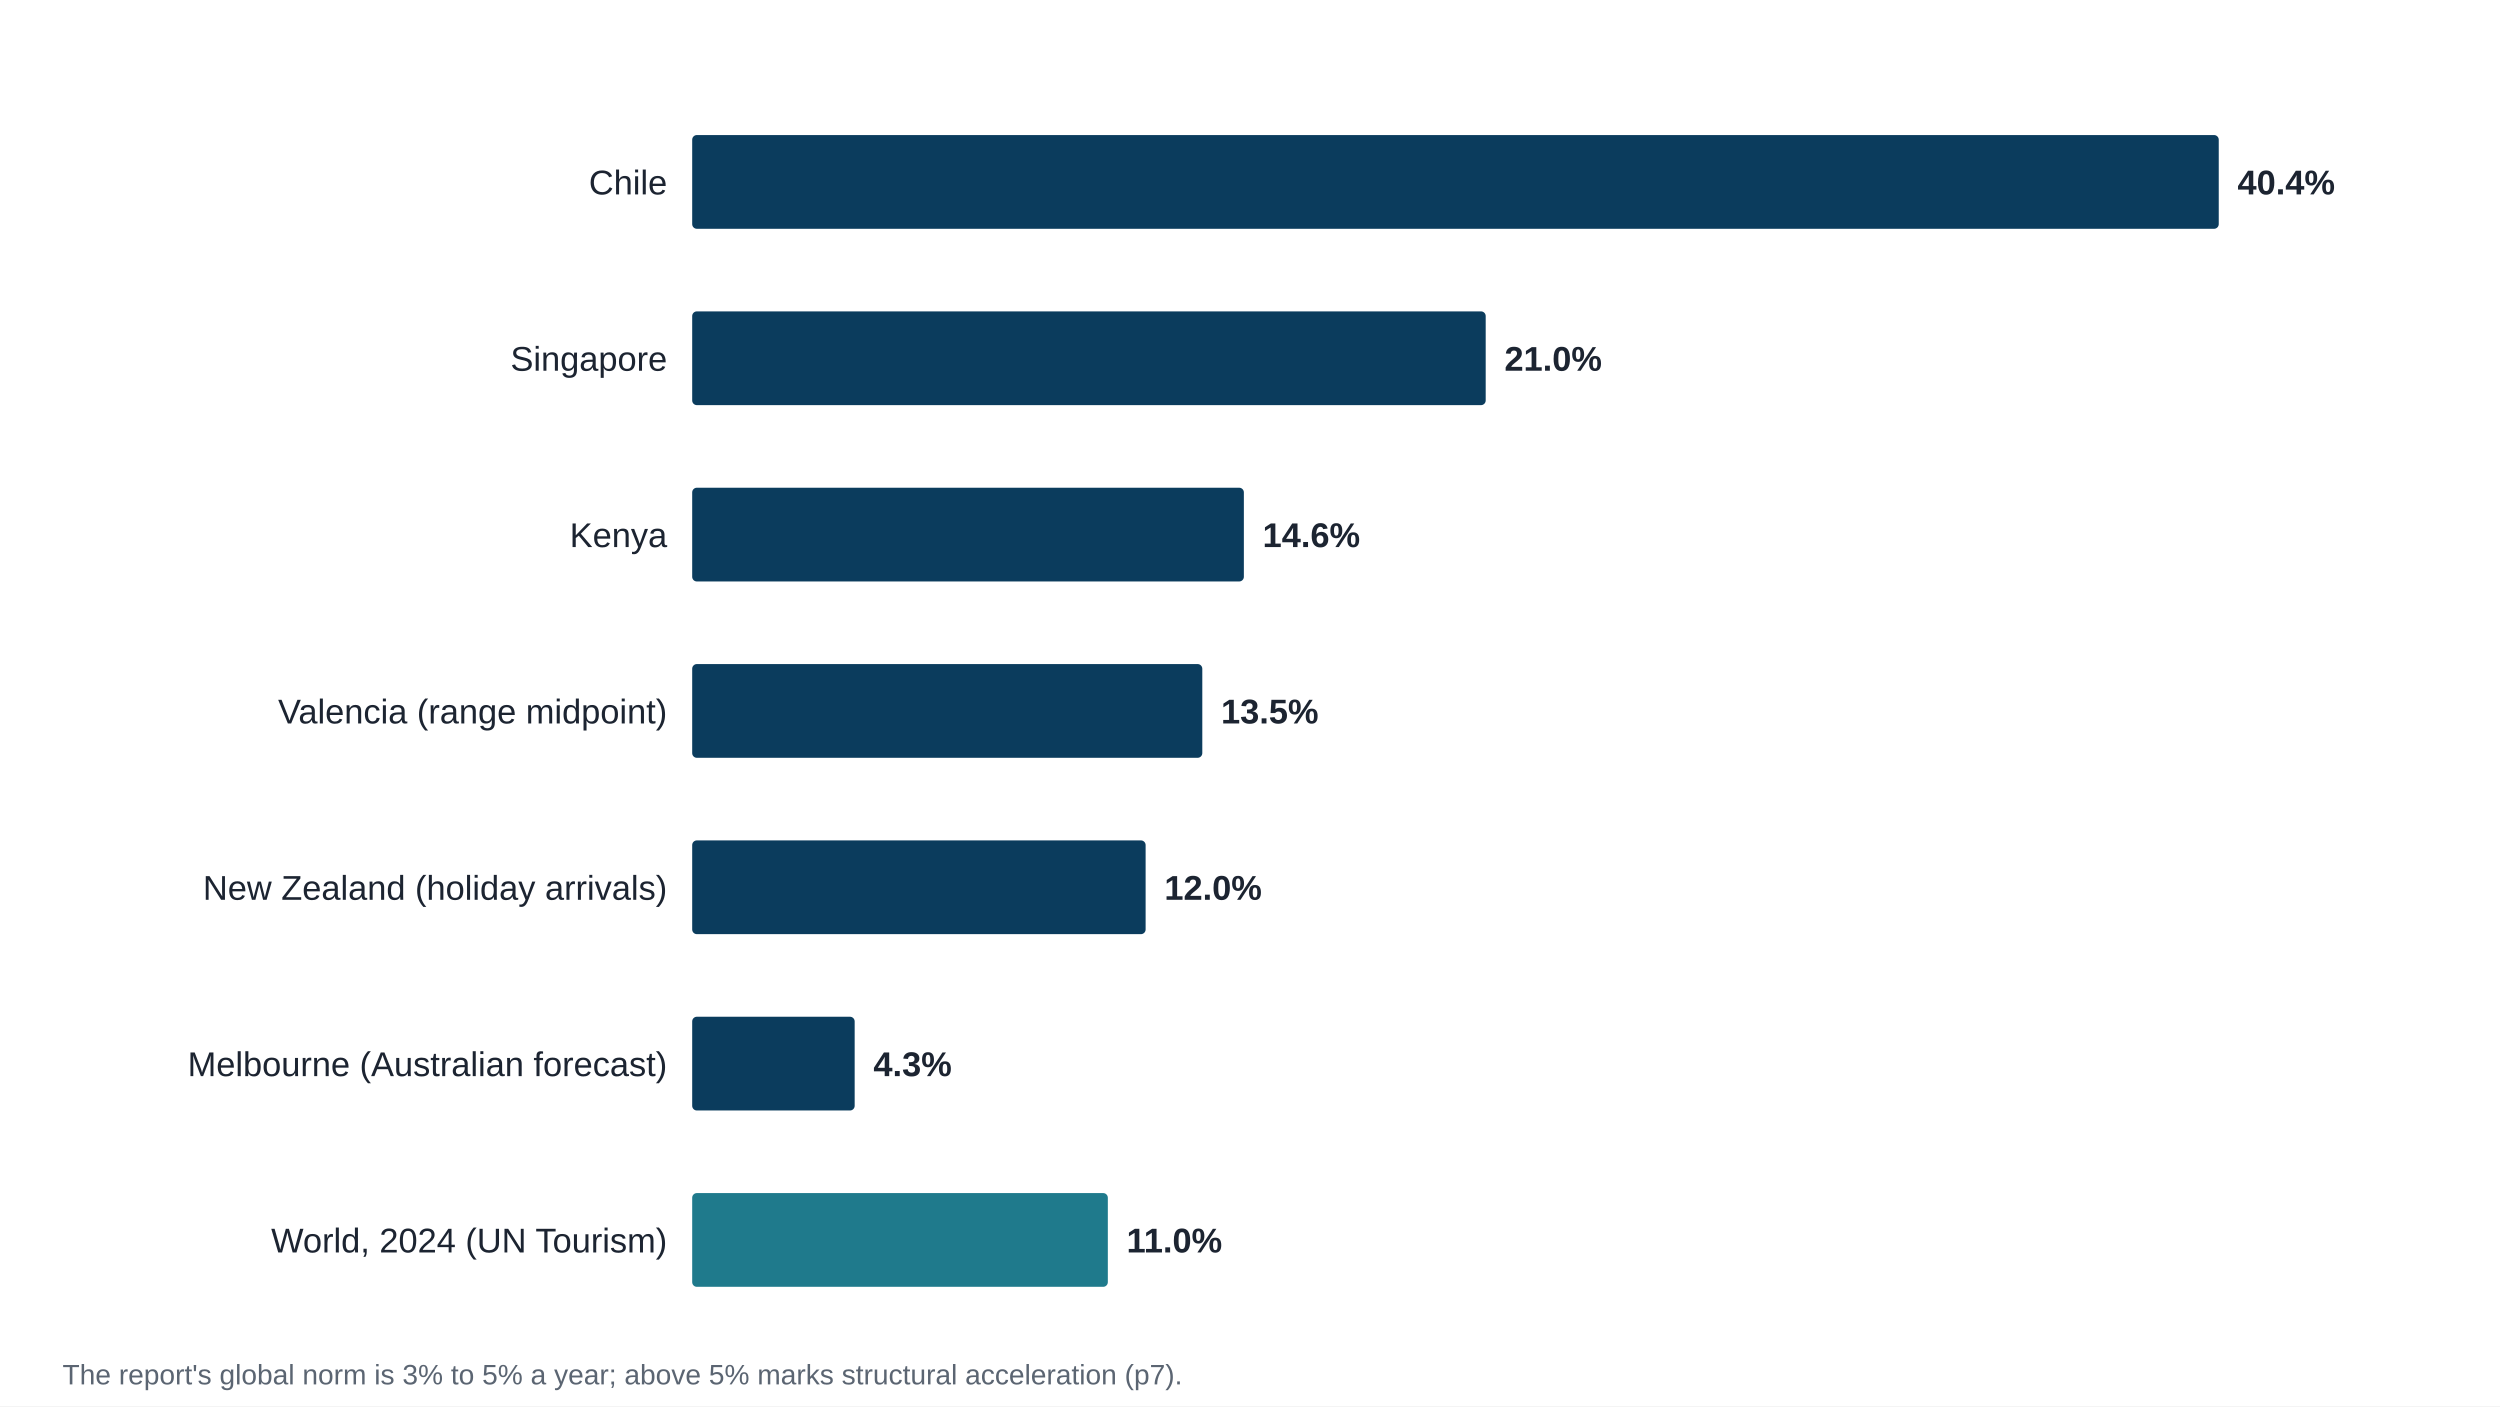
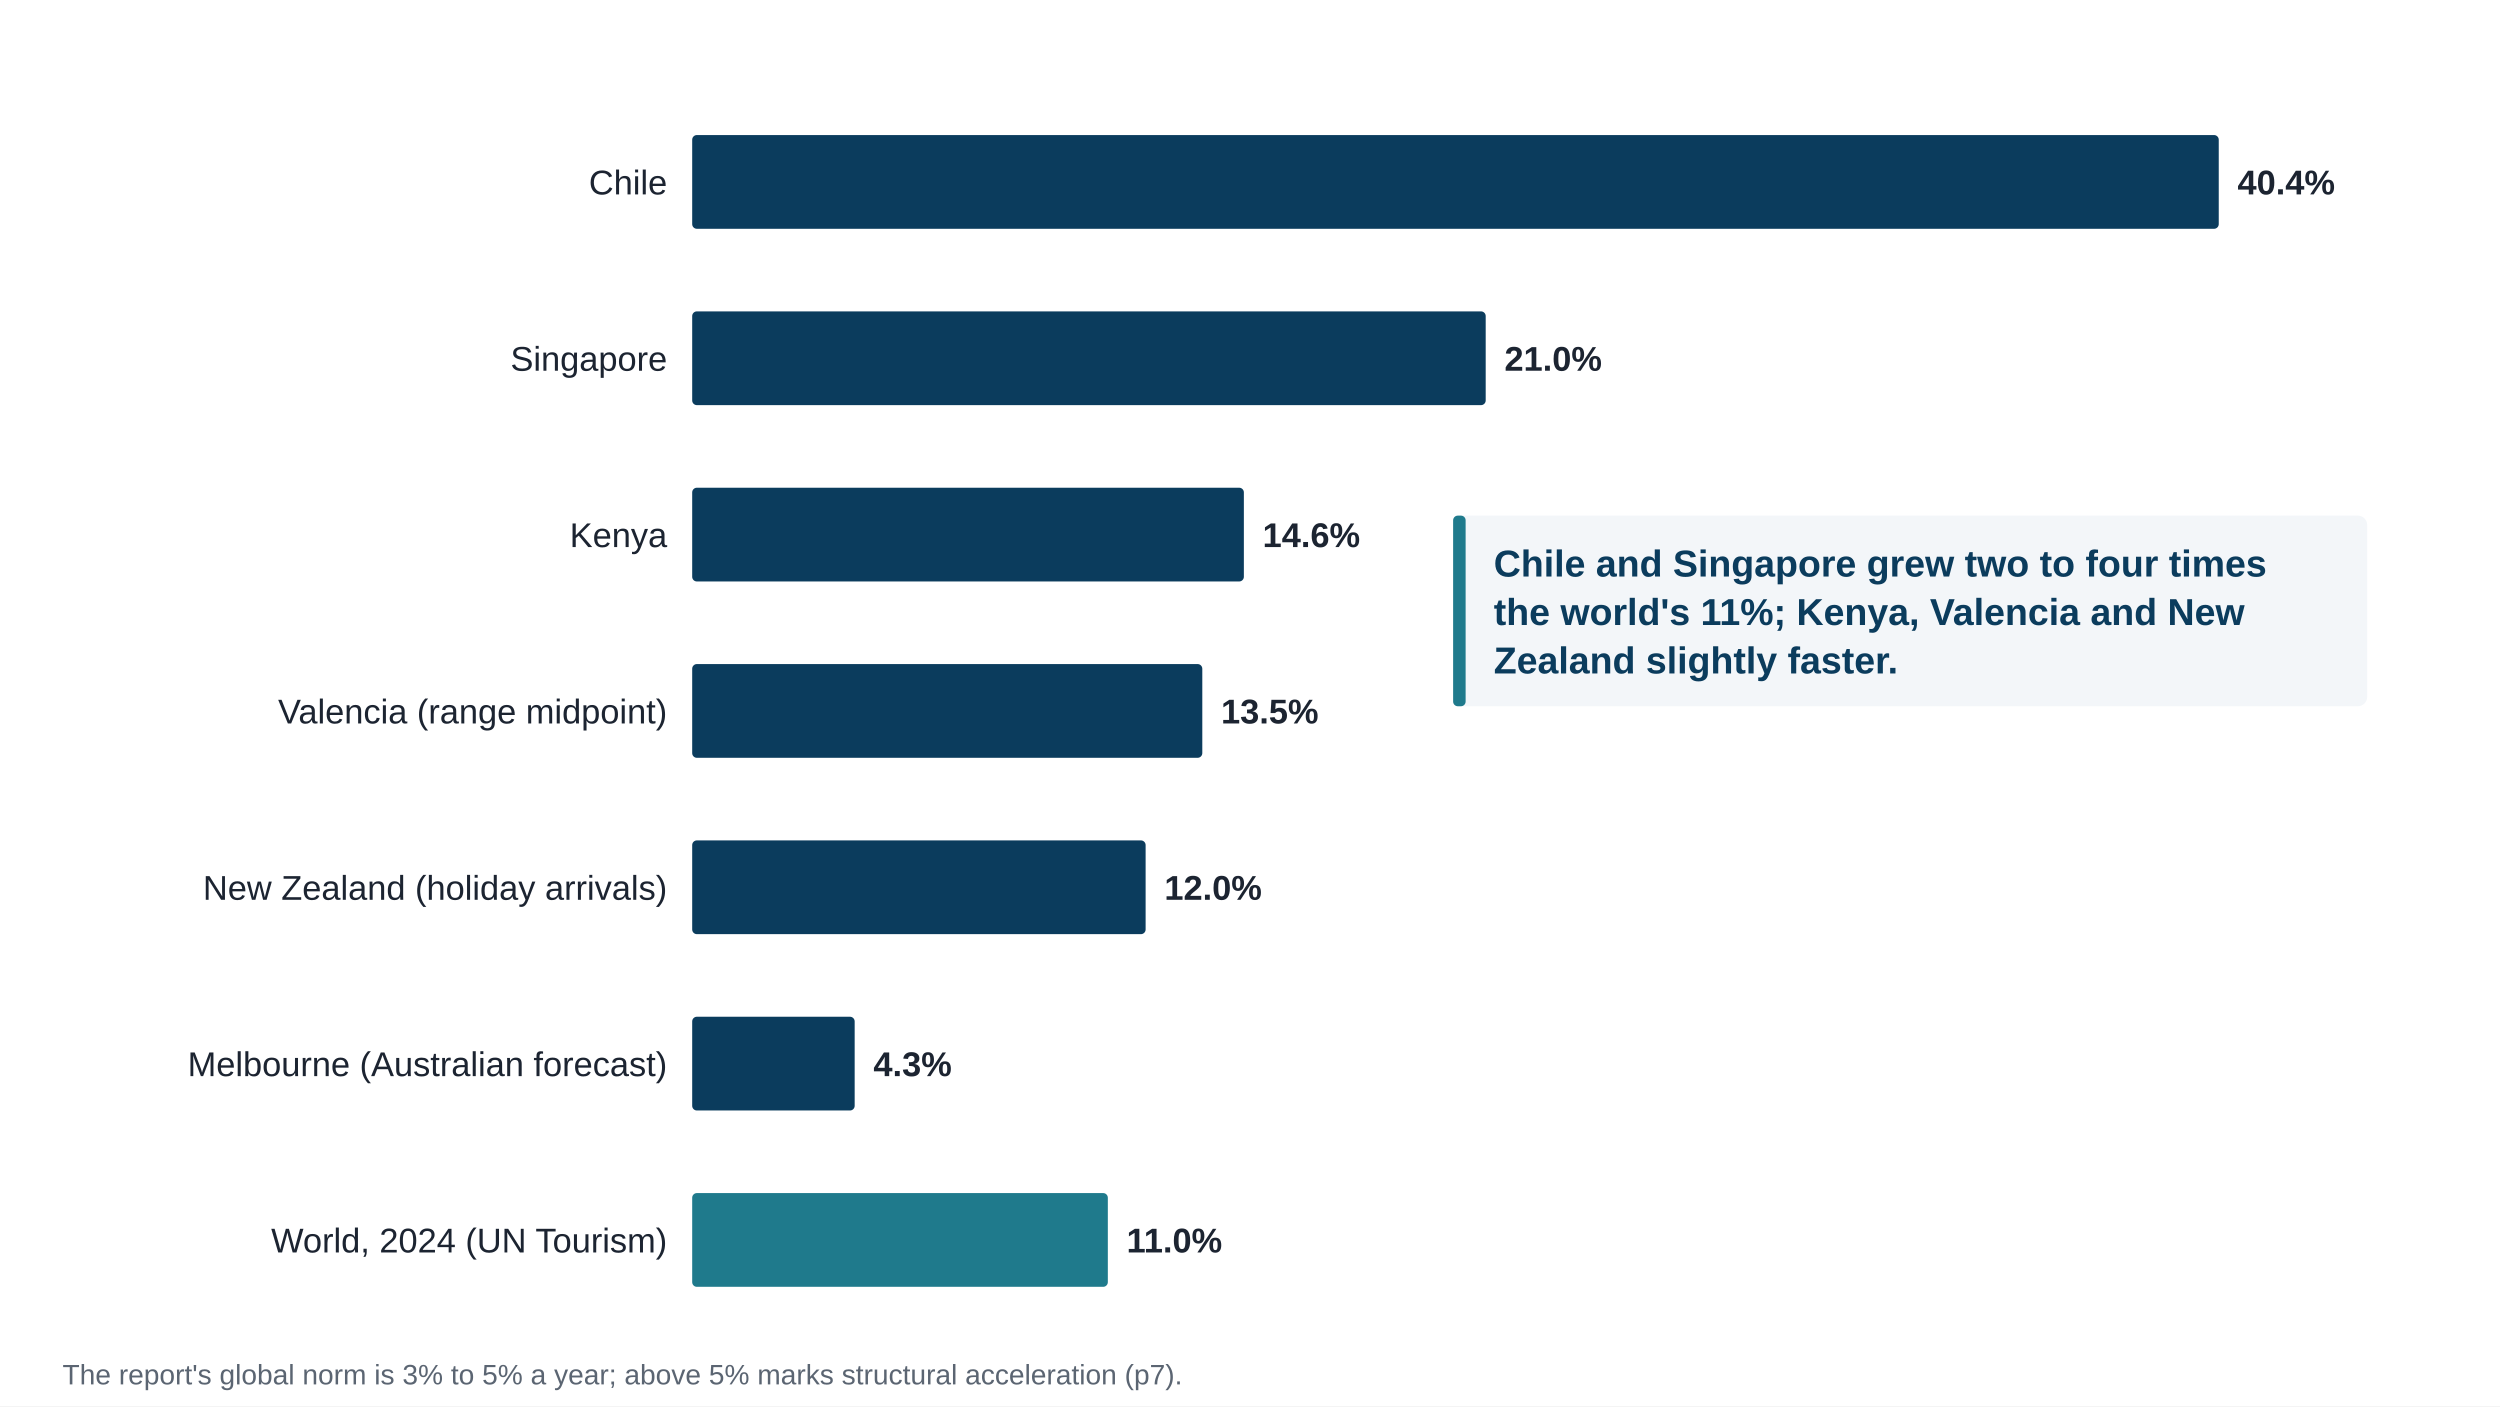
<svg xmlns="http://www.w3.org/2000/svg" viewBox="0 0 1600 900" width="1600" height="900" font-family="Raleway, Arial, sans-serif">
  <rect width="1600" height="900" fill="#ffffff" />
  <text x="427" y="124.429" text-anchor="end" font-size="22" fill="#1C2431">Chile</text>
  <rect x="443" y="86.429" width="977" height="60" fill="#0B3C5D" rx="3" />
  <text x="1432" y="124.429" font-size="22" font-weight="700" fill="#1C2431">40.4%</text>
  <text x="427" y="237.286" text-anchor="end" font-size="22" fill="#1C2431">Singapore</text>
  <rect x="443" y="199.286" width="507.847" height="60" fill="#0B3C5D" rx="3" />
  <text x="962.847" y="237.286" font-size="22" font-weight="700" fill="#1C2431">21.0%</text>
  <text x="427" y="350.143" text-anchor="end" font-size="22" fill="#1C2431">Kenya</text>
  <rect x="443" y="312.143" width="353.074" height="60" fill="#0B3C5D" rx="3" />
  <text x="808.074" y="350.143" font-size="22" font-weight="700" fill="#1C2431">14.6%</text>
  <text x="427" y="463" text-anchor="end" font-size="22" fill="#1C2431">Valencia (range midpoint)</text>
  <rect x="443" y="425" width="326.473" height="60" fill="#0B3C5D" rx="3" />
  <text x="781.473" y="463" font-size="22" font-weight="700" fill="#1C2431">13.5%</text>
  <text x="427" y="575.857" text-anchor="end" font-size="22" fill="#1C2431">New Zealand (holiday arrivals)</text>
  <rect x="443" y="537.857" width="290.198" height="60" fill="#0B3C5D" rx="3" />
  <text x="745.198" y="575.857" font-size="22" font-weight="700" fill="#1C2431">12.0%</text>
  <text x="427" y="688.714" text-anchor="end" font-size="22" fill="#1C2431">Melbourne (Australian forecast)</text>
  <rect x="443" y="650.714" width="103.988" height="60" fill="#0B3C5D" rx="3" />
  <text x="558.988" y="688.714" font-size="22" font-weight="700" fill="#1C2431">4.3%</text>
  <text x="427" y="801.571" text-anchor="end" font-size="22" fill="#1C2431">World, 2024 (UN Tourism)</text>
  <rect x="443" y="763.571" width="266.015" height="60" fill="#1F7A8C" rx="3" />
  <text x="721.015" y="801.571" font-size="22" font-weight="700" fill="#1C2431">11.0%</text>
  <text x="40" y="886" font-size="18" fill="#5B6572">The report's global norm is 3% to 5% a year; above 5% marks structural acceleration (p7).</text>
+   <g class="callout">
+     <rect x="930" y="330" width="585" height="122" rx="6" fill="#F3F6F9" />
+     <rect x="930" y="330" width="8" height="122" rx="3" fill="#1F7A8C" />
+     <text x="956" y="369" font-size="24" font-weight="700" fill="#0B3C5D">Chile and Singapore grew two to four times</text>
+     <text x="956" y="400" font-size="24" font-weight="700" fill="#0B3C5D">the world's 11%; Kenya, Valencia and New</text>
+     <text x="956" y="431" font-size="24" font-weight="700" fill="#0B3C5D">Zealand slightly faster.</text>
+   </g>
</svg>
